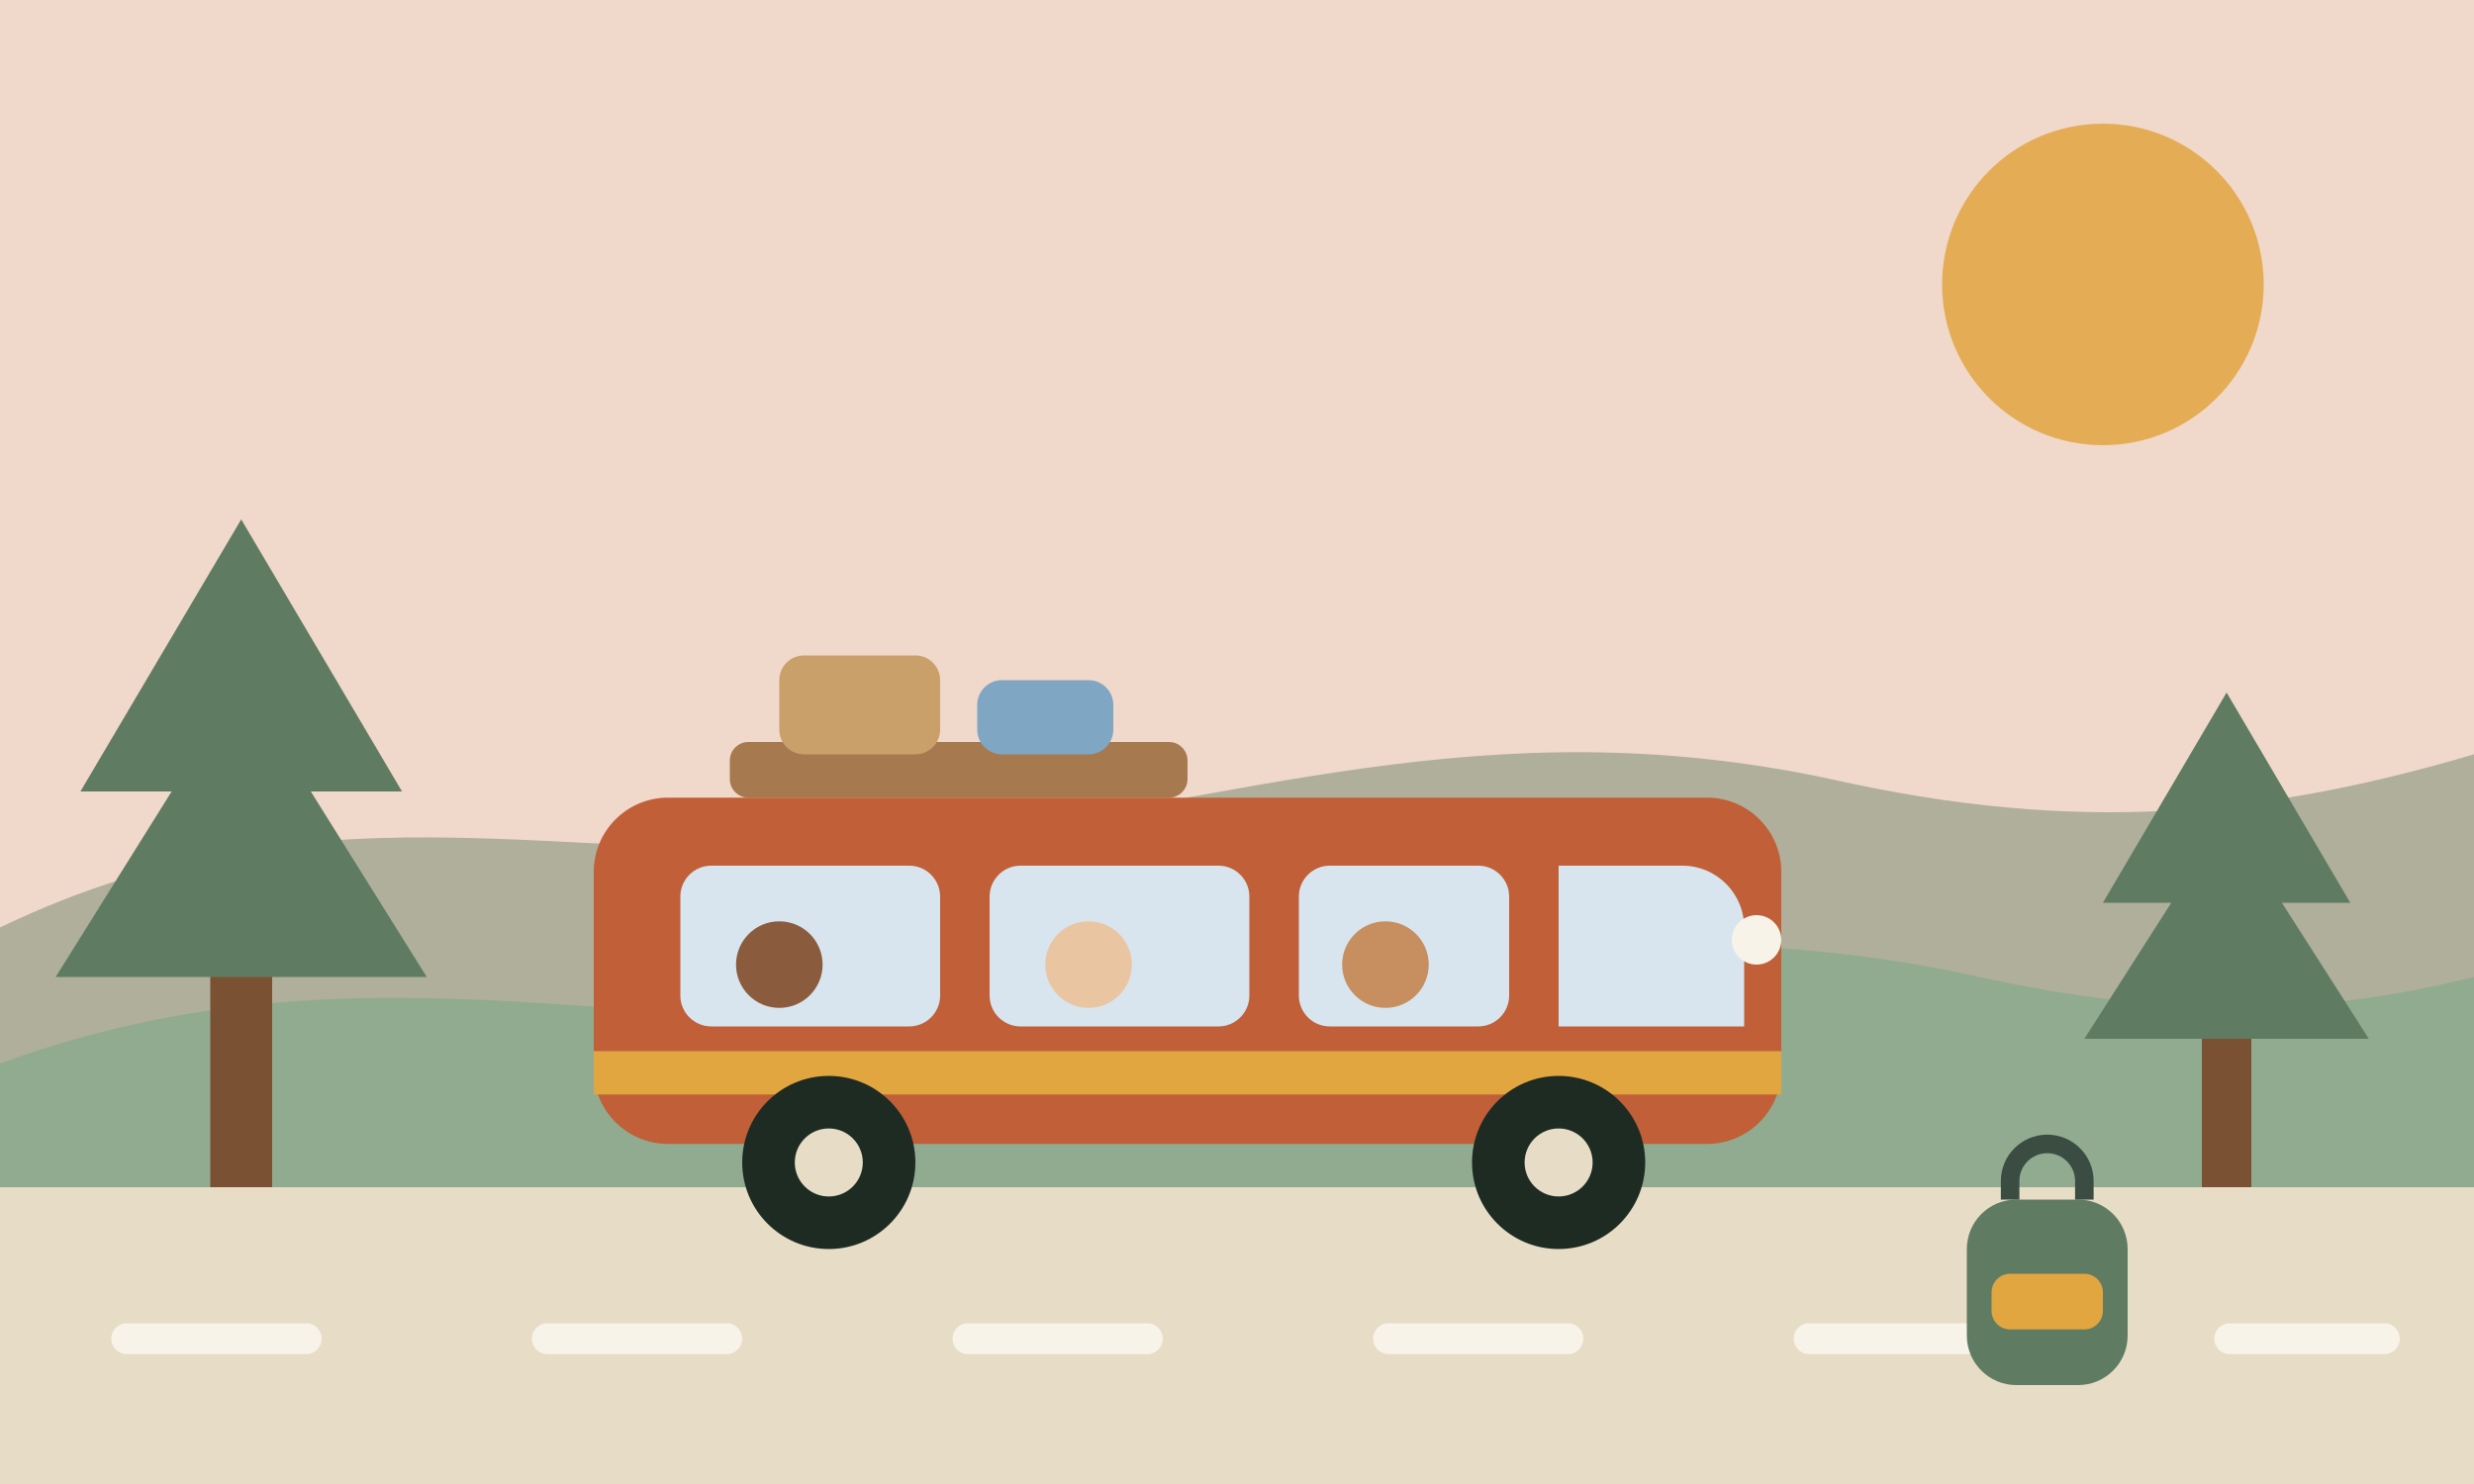
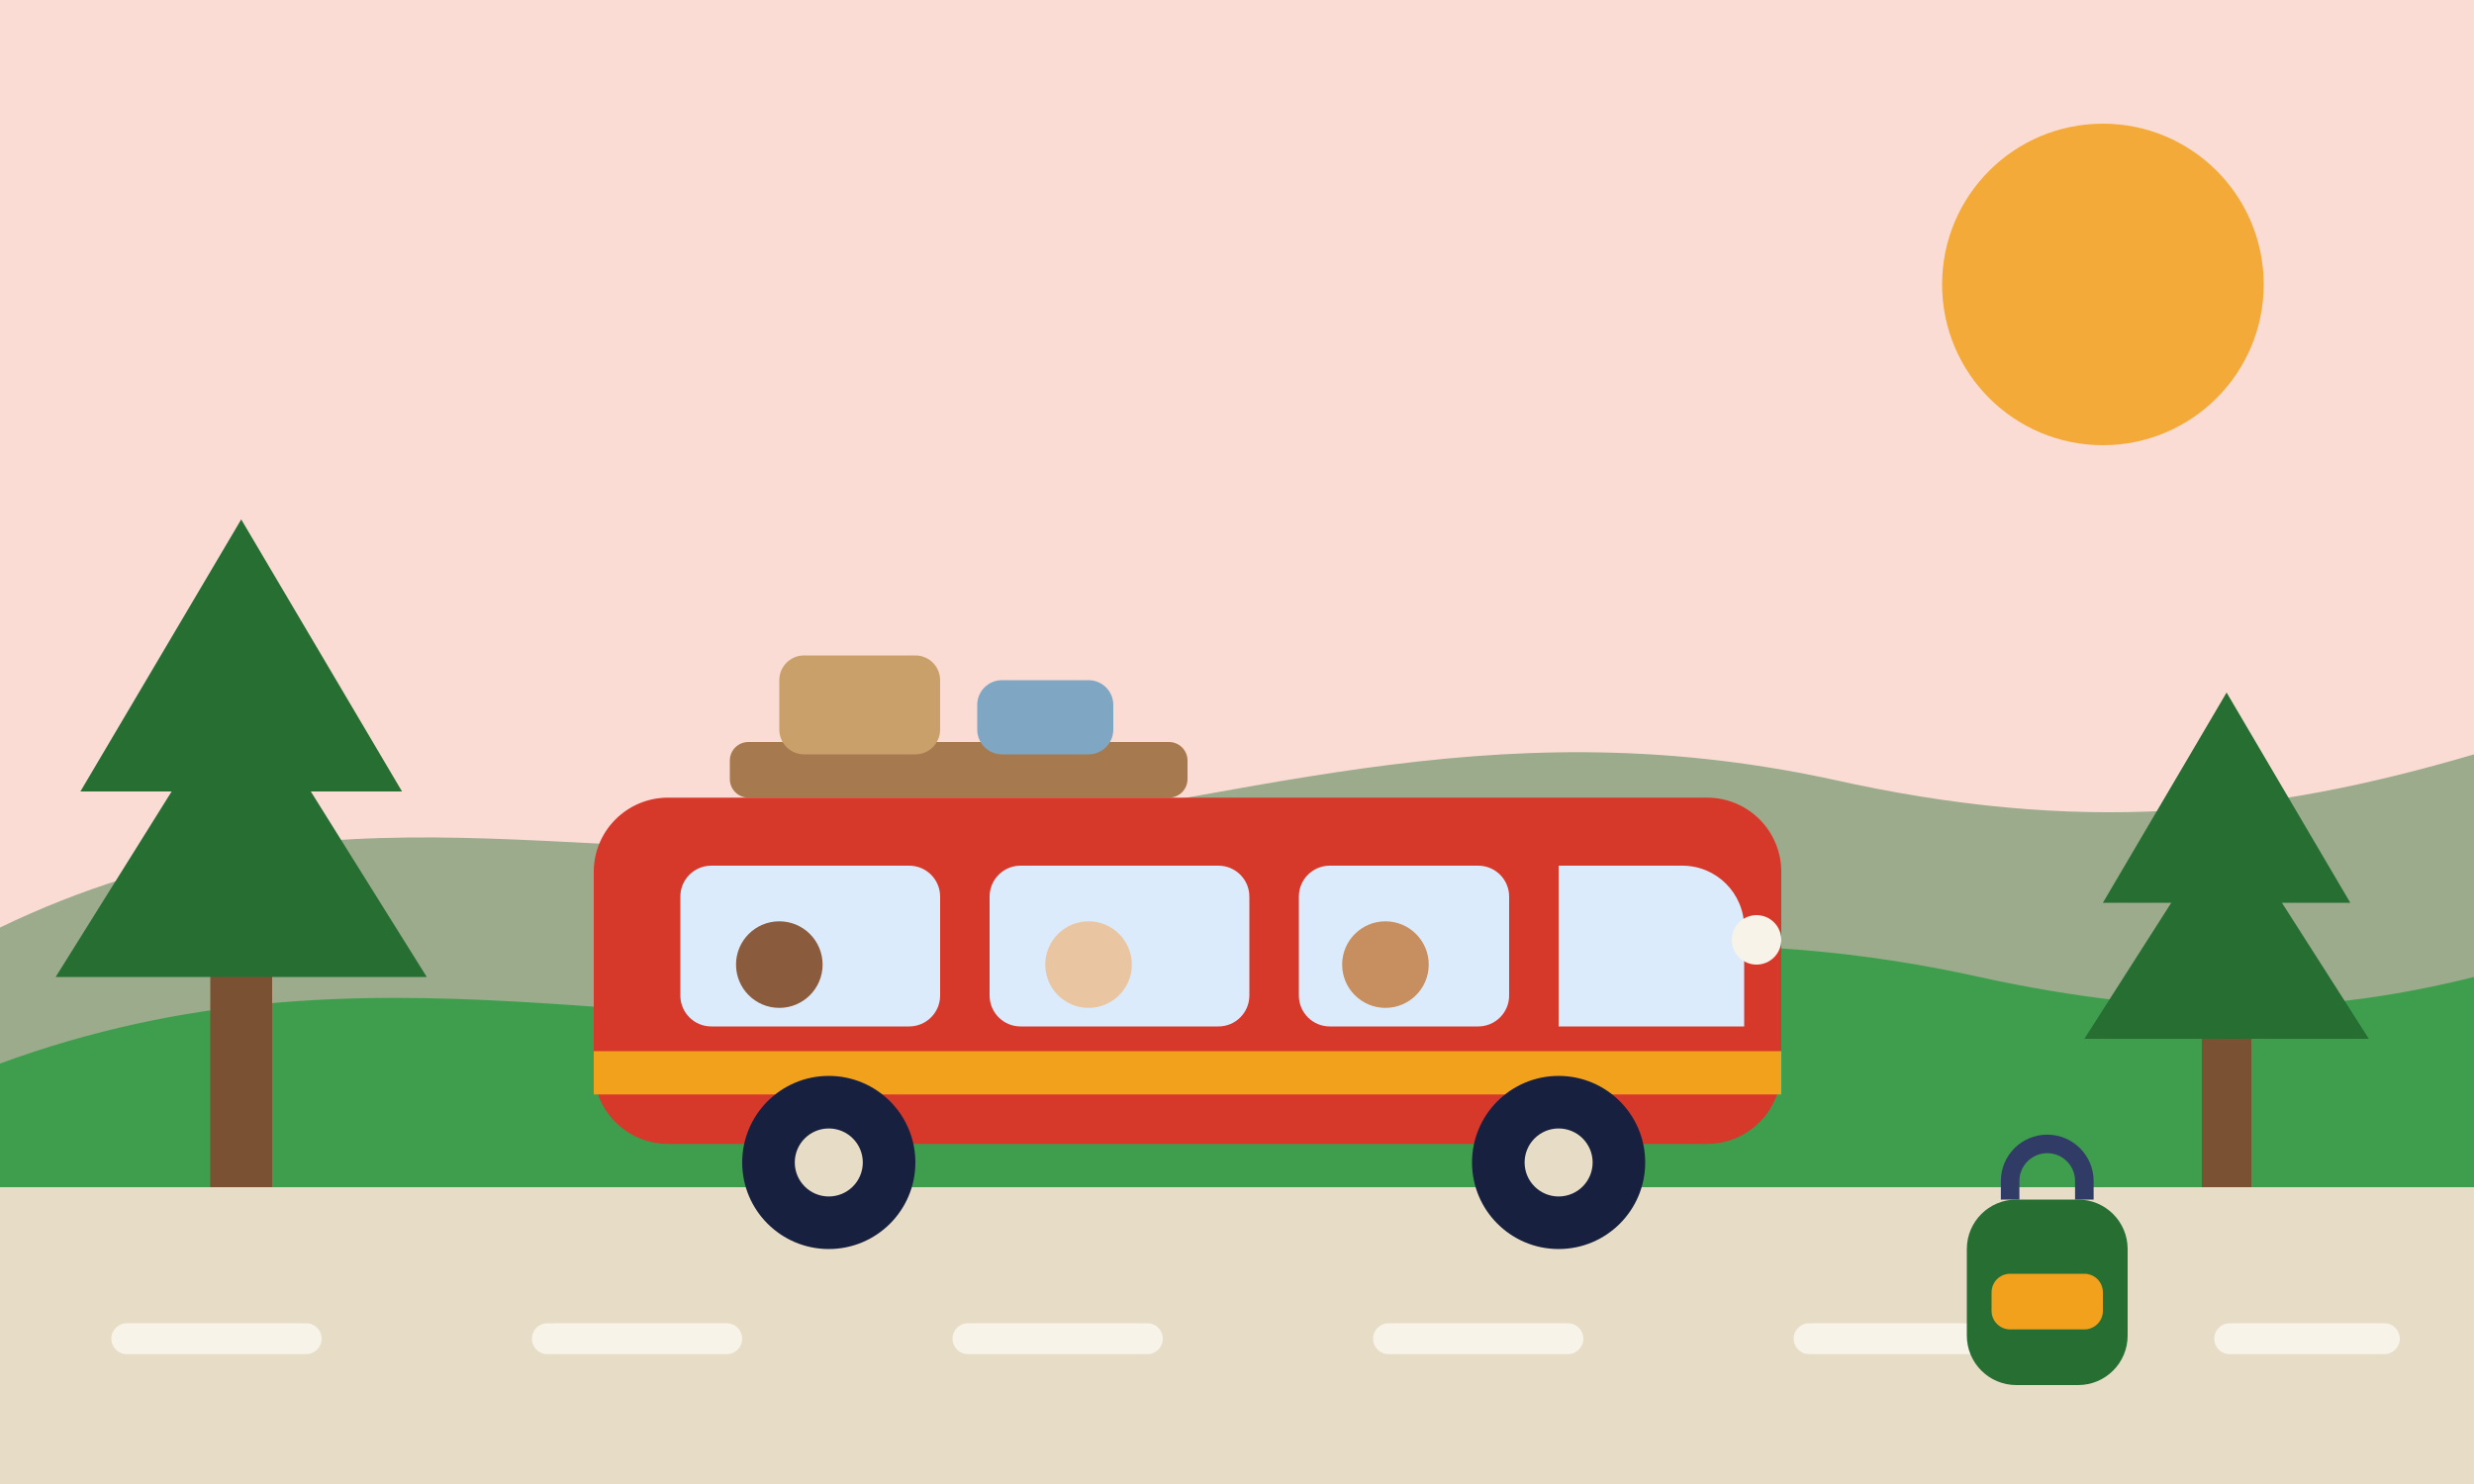
<svg xmlns="http://www.w3.org/2000/svg" viewBox="0 0 400 240" width="400" height="240" role="img" aria-label="Excursii: un microbuz pe un drum de țară, cu dealuri și copaci în spate">
-   <rect width="400" height="240" fill="#f0d8cb" />
-   <circle cx="340" cy="46" r="26" fill="#e2a641" opacity="0.85" />
-   <path d="M0 150c54-26 96-8 148-14 52-6 92-22 148-10 40 9 70 6 104-4v118H0Z" fill="#5f7c62" opacity="0.45" />
-   <path d="M0 172c60-22 108-2 166-8 58-6 100-18 154-6 32 7 56 6 80 0v82H0Z" fill="#91ab90" />
+   <rect width="400" height="240" fill="#fbdcd4" />
+   <circle cx="340" cy="46" r="26" fill="#f2a11c" opacity="0.85" />
+   <path d="M0 150c54-26 96-8 148-14 52-6 92-22 148-10 40 9 70 6 104-4v118H0Z" fill="#276e33" opacity="0.45" />
+   <path d="M0 172c60-22 108-2 166-8 58-6 100-18 154-6 32 7 56 6 80 0v82H0Z" fill="#3f9e4d" />
  <g>
    <rect x="34" y="150" width="10" height="46" rx="3" fill="#7a5233" />
-     <path d="M39 84l26 44H13Z" fill="#5f7c62" />
-     <path d="M39 110l30 48H9Z" fill="#5f7c62" />
+     <path d="M39 84l26 44H13Z" fill="#276e33" />
+     <path d="M39 110l30 48H9Z" fill="#276e33" />
    <rect x="356" y="158" width="8" height="38" rx="3" fill="#7a5233" />
-     <path d="M360 112l20 34h-40Z" fill="#5f7c62" />
-     <path d="M360 132l23 36h-46Z" fill="#5f7c62" />
+     <path d="M360 112l20 34h-40Z" fill="#276e33" />
+     <path d="M360 132l23 36h-46Z" fill="#276e33" />
  </g>
  <rect y="192" width="400" height="48" fill="#e7dcc5" />
  <g fill="#f8f3e8">
    <rect x="18" y="214" width="34" height="5" rx="2.5" />
    <rect x="86" y="214" width="34" height="5" rx="2.5" />
    <rect x="154" y="214" width="34" height="5" rx="2.5" />
    <rect x="222" y="214" width="34" height="5" rx="2.5" />
    <rect x="290" y="214" width="34" height="5" rx="2.5" />
    <rect x="358" y="214" width="30" height="5" rx="2.5" />
  </g>
  <rect x="118" y="120" width="74" height="9" rx="3" fill="#a7794e" />
  <rect x="126" y="106" width="26" height="16" rx="4" fill="#c9a06a" />
  <rect x="158" y="110" width="22" height="12" rx="4" fill="#7fa6c3" />
  <g>
-     <rect x="96" y="129" width="192" height="56" rx="12" fill="#c05f38" />
-     <rect x="110" y="140" width="42" height="26" rx="5" fill="#d8e5ee" />
-     <rect x="160" y="140" width="42" height="26" rx="5" fill="#d8e5ee" />
-     <rect x="210" y="140" width="34" height="26" rx="5" fill="#d8e5ee" />
-     <path d="M252 140h20a10 10 0 0 1 10 10v16h-30Z" fill="#d8e5ee" />
-     <rect x="96" y="170" width="192" height="7" fill="#e2a641" />
+     <rect x="96" y="129" width="192" height="56" rx="12" fill="#d6382a" />
+     <rect x="110" y="140" width="42" height="26" rx="5" fill="#dbebfb" />
+     <rect x="160" y="140" width="42" height="26" rx="5" fill="#dbebfb" />
+     <rect x="210" y="140" width="34" height="26" rx="5" fill="#dbebfb" />
+     <path d="M252 140h20a10 10 0 0 1 10 10v16h-30Z" fill="#dbebfb" />
+     <rect x="96" y="170" width="192" height="7" fill="#f2a11c" />
    <circle cx="284" cy="152" r="4" fill="#f8f3e8" />
    <circle cx="126" cy="156" r="7" fill="#8a5c3d" />
    <circle cx="176" cy="156" r="7" fill="#e9c6a1" />
    <circle cx="224" cy="156" r="7" fill="#c78f5f" />
  </g>
  <g>
-     <circle cx="134" cy="188" r="14" fill="#1d2b23" />
+     <circle cx="134" cy="188" r="14" fill="#17213f" />
    <circle cx="134" cy="188" r="5.5" fill="#e7dcc5" />
-     <circle cx="252" cy="188" r="14" fill="#1d2b23" />
+     <circle cx="252" cy="188" r="14" fill="#17213f" />
    <circle cx="252" cy="188" r="5.5" fill="#e7dcc5" />
  </g>
  <g transform="translate(318 186)">
-     <rect x="0" y="8" width="26" height="30" rx="8" fill="#5f7c62" />
-     <path d="M7 8V5a6 6 0 0 1 12 0v3" fill="none" stroke="#3b4d43" stroke-width="3" />
-     <rect x="4" y="20" width="18" height="9" rx="3" fill="#e2a641" />
+     <rect x="0" y="8" width="26" height="30" rx="8" fill="#276e33" />
+     <path d="M7 8V5a6 6 0 0 1 12 0v3" fill="none" stroke="#313c66" stroke-width="3" />
+     <rect x="4" y="20" width="18" height="9" rx="3" fill="#f2a11c" />
  </g>
</svg>
